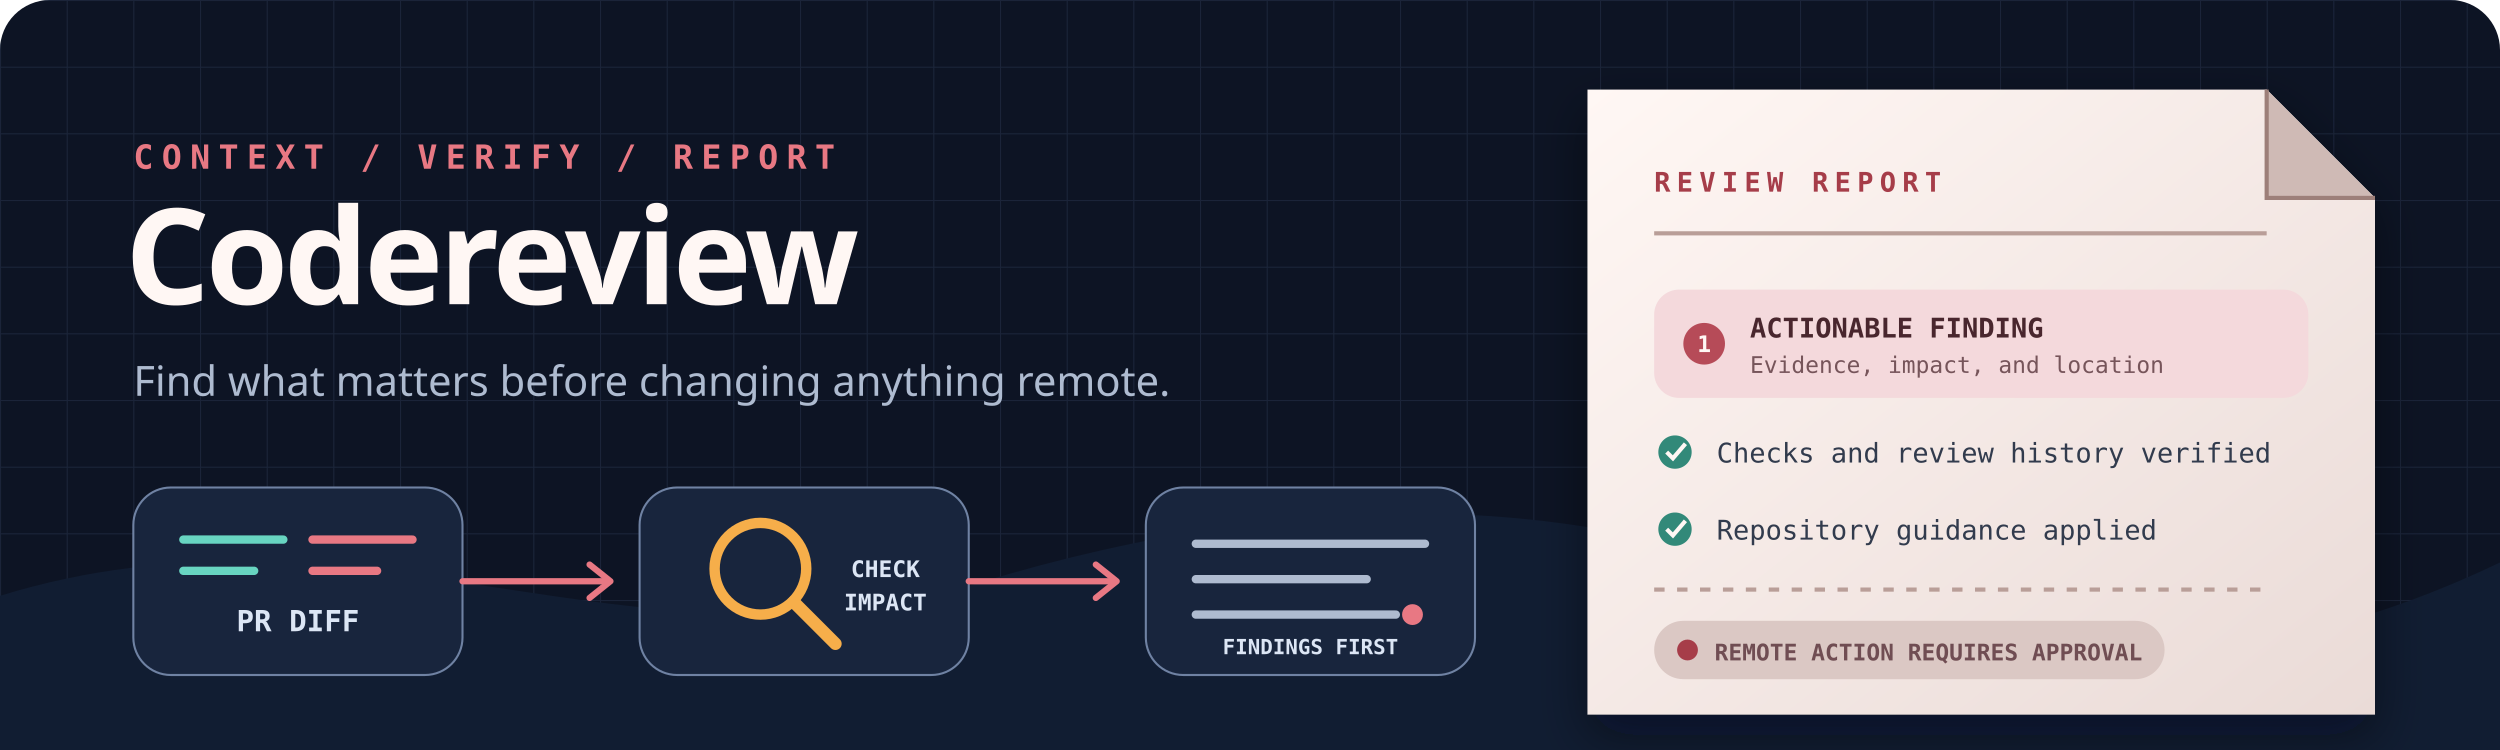
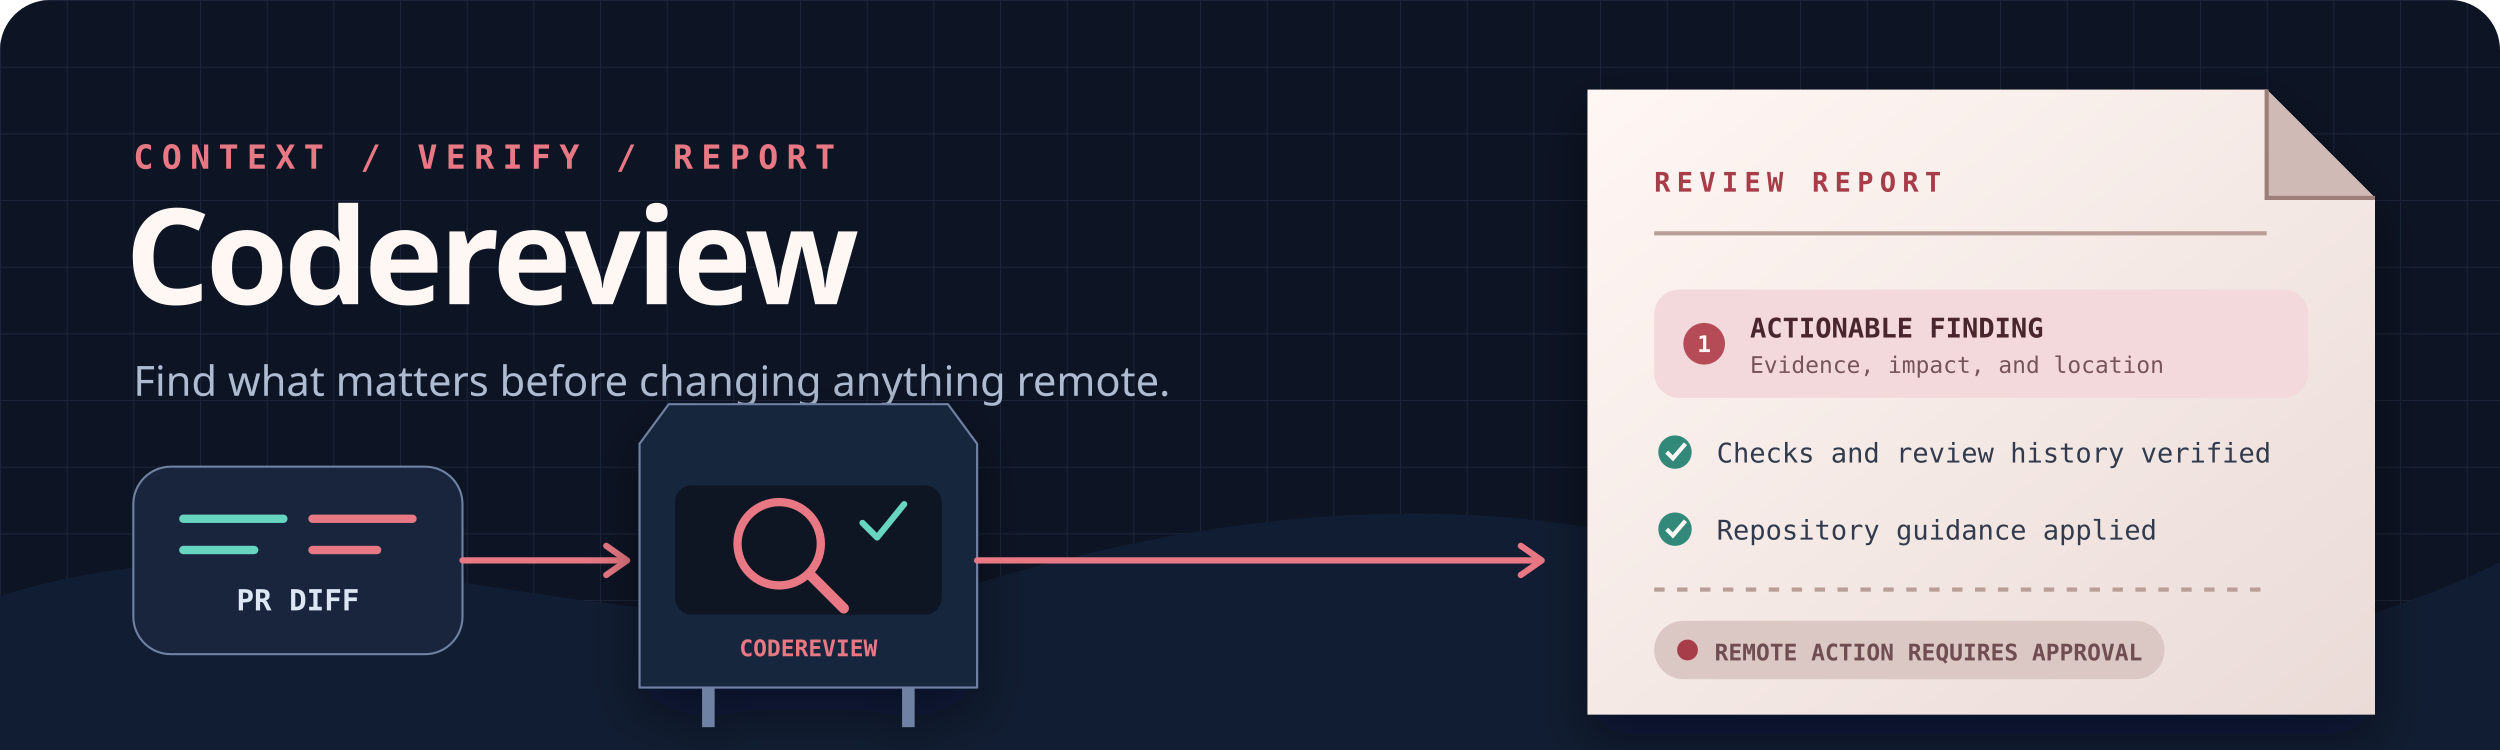
<svg xmlns="http://www.w3.org/2000/svg" viewBox="0 0 1200 360" role="img" aria-labelledby="title desc">
  <defs>
    <pattern id="grid" width="32" height="32" patternUnits="userSpaceOnUse">
      <path d="M32 0H0v32" fill="none" stroke="#26324a" stroke-width="1" />
    </pattern>
    <linearGradient id="paper" x1="0" y1="0" x2="1" y2="1">
      <stop offset="0" stop-color="#fff7f4" />
      <stop offset="1" stop-color="#eadbd7" />
    </linearGradient>
    <filter id="shadow" x="-20%" y="-20%" width="140%" height="160%">
      <feDropShadow dx="0" dy="10" stdDeviation="12" flood-color="#050912" flood-opacity=".45" />
    </filter>
  </defs>
  <rect width="1200" height="360" rx="24" fill="#0d1424" />
  <rect width="1200" height="360" rx="24" fill="url(#grid)" opacity=".55" />
  <path d="M0 286C172 233 304 330 469 280s294-40 402 3 214 42 329-13v90H0z" fill="#111d32" />
  <g font-family="ui-monospace, SFMono-Regular, Menlo, Consolas, monospace">
    <text x="64" y="81" fill="#e87883" font-size="16" font-weight="700" letter-spacing="4">CONTEXT  /  VERIFY  /  REPORT</text>
    <text x="60" y="146" fill="#fff7f4" font-family="ui-sans-serif, system-ui, sans-serif" font-size="64" font-weight="800" letter-spacing="-2">Codereview</text>
    <text x="64" y="190" fill="#aebbd0" font-family="ui-sans-serif, system-ui, sans-serif" font-size="20">Find what matters before changing anything remote.</text>
-     <g transform="translate(64 234)" font-size="12" font-weight="700">
+     <g transform="translate(64 224)" font-size="12" font-weight="700">
      <rect width="158" height="90" rx="18" fill="#18253d" stroke="#6f82a3" />
      <path d="M24 25h48M24 40h34" stroke="#68d5c1" stroke-width="4" stroke-linecap="round" />
      <path d="M86 25h48M86 40h31" stroke="#e87883" stroke-width="4" stroke-linecap="round" />
      <text x="79" y="69" text-anchor="middle" fill="#dce6f5" font-size="14">PR DIFF</text>
    </g>
    <g fill="none" stroke="#e87883" stroke-width="3" stroke-linecap="round" stroke-linejoin="round">
-       <path d="M222 279h70" />
-       <path d="m283 271 10 8-10 8" />
+       <path d="M222 269h78" />
+       <path d="m291 262 10 7-10 7" />
    </g>
-     <g transform="translate(307 234)" font-size="12" font-weight="700">
-       <rect width="158" height="90" rx="18" fill="#18253d" stroke="#6f82a3" />
-       <circle cx="58" cy="39" r="22" fill="none" stroke="#f6ae4a" stroke-width="5" />
-       <path d="m74 55 20 20" stroke="#f6ae4a" stroke-width="6" stroke-linecap="round" />
-       <text x="118" y="43" text-anchor="middle" fill="#dce6f5" font-size="11">CHECK</text>
-       <text x="118" y="59" text-anchor="middle" fill="#dce6f5" font-size="11">IMPACT</text>
+     <g transform="translate(307 194)" filter="url(#shadow)">
+       <path d="M0 19 14 0h134l14 19v117H0z" fill="#18253d" stroke="#6f82a3" />
+       <rect x="17" y="39" width="128" height="62" rx="8" fill="#0d1424" />
+       <circle cx="67" cy="67" r="20" fill="none" stroke="#e87883" stroke-width="4" />
+       <path d="m82 82 16 16" stroke="#e87883" stroke-width="5" stroke-linecap="round" />
+       <path d="m107 57 7 7 13-16" fill="none" stroke="#68d5c1" stroke-width="3" stroke-linecap="round" stroke-linejoin="round" />
+       <text x="81" y="121" text-anchor="middle" fill="#e87883" font-size="11" font-weight="800">CODEREVIEW</text>
+       <path d="M33 136v19M129 136v19" stroke="#6f82a3" stroke-width="6" />
    </g>
    <g fill="none" stroke="#e87883" stroke-width="3" stroke-linecap="round" stroke-linejoin="round">
-       <path d="M465 279h70" />
-       <path d="m526 271 10 8-10 8" />
-     </g>
-     <g transform="translate(550 234)" font-size="12" font-weight="700">
-       <rect width="158" height="90" rx="18" fill="#18253d" stroke="#6f82a3" />
-       <path d="M24 27h110M24 44h82M24 61h96" stroke="#aebbd0" stroke-width="4" stroke-linecap="round" />
-       <circle cx="128" cy="61" r="5" fill="#e87883" />
-       <text x="79" y="80" text-anchor="middle" fill="#dce6f5" font-size="10">FINDINGS FIRST</text>
+       <path d="M469 269h270" />
+       <path d="m730 262 10 7-10 7" />
    </g>
    <g transform="translate(762 43)" filter="url(#shadow)">
      <path d="M0 0h326l52 52v248H0z" fill="url(#paper)" />
      <path d="M326 0v52h52" fill="#cfbab5" />
      <path d="M326 0v52h52" fill="none" stroke="#9d7f79" stroke-width="2" />
      <text x="32" y="49" fill="#a63d4a" font-size="13" font-weight="800" letter-spacing="3">REVIEW REPORT</text>
      <path d="M32 69h294" stroke="#b99e98" stroke-width="2" />
      <g transform="translate(32 96)">
        <rect width="314" height="52" rx="12" fill="#f4d9dc" />
        <circle cx="24" cy="26" r="10" fill="#b64c59" />
        <text x="24" y="30" text-anchor="middle" fill="#fff7f4" font-size="11" font-weight="800">1</text>
        <text x="46" y="23" fill="#48282d" font-size="13" font-weight="800">ACTIONABLE FINDING</text>
        <text x="46" y="40" fill="#76545a" font-size="11">Evidence, impact, and location</text>
      </g>
      <g transform="translate(32 164)">
        <circle cx="10" cy="10" r="8" fill="#318979" />
        <path d="m6 10 3 3 6-7" fill="none" stroke="#fff7f4" stroke-width="2" />
        <text x="30" y="15" fill="#313b4d" font-size="13">Checks and review history verified</text>
      </g>
      <g transform="translate(32 201)">
        <circle cx="10" cy="10" r="8" fill="#318979" />
        <path d="m6 10 3 3 6-7" fill="none" stroke="#fff7f4" stroke-width="2" />
        <text x="30" y="15" fill="#313b4d" font-size="13">Repository guidance applied</text>
      </g>
      <path d="M32 240h294" stroke="#b99e98" stroke-width="2" stroke-dasharray="5 6" />
      <rect x="32" y="255" width="245" height="28" rx="14" fill="#dbc8c4" />
      <circle cx="48" cy="269" r="5" fill="#a63d4a" />
      <text x="61" y="274" fill="#6f4d52" font-size="11" font-weight="700">REMOTE ACTION REQUIRES APPROVAL</text>
    </g>
  </g>
</svg>
